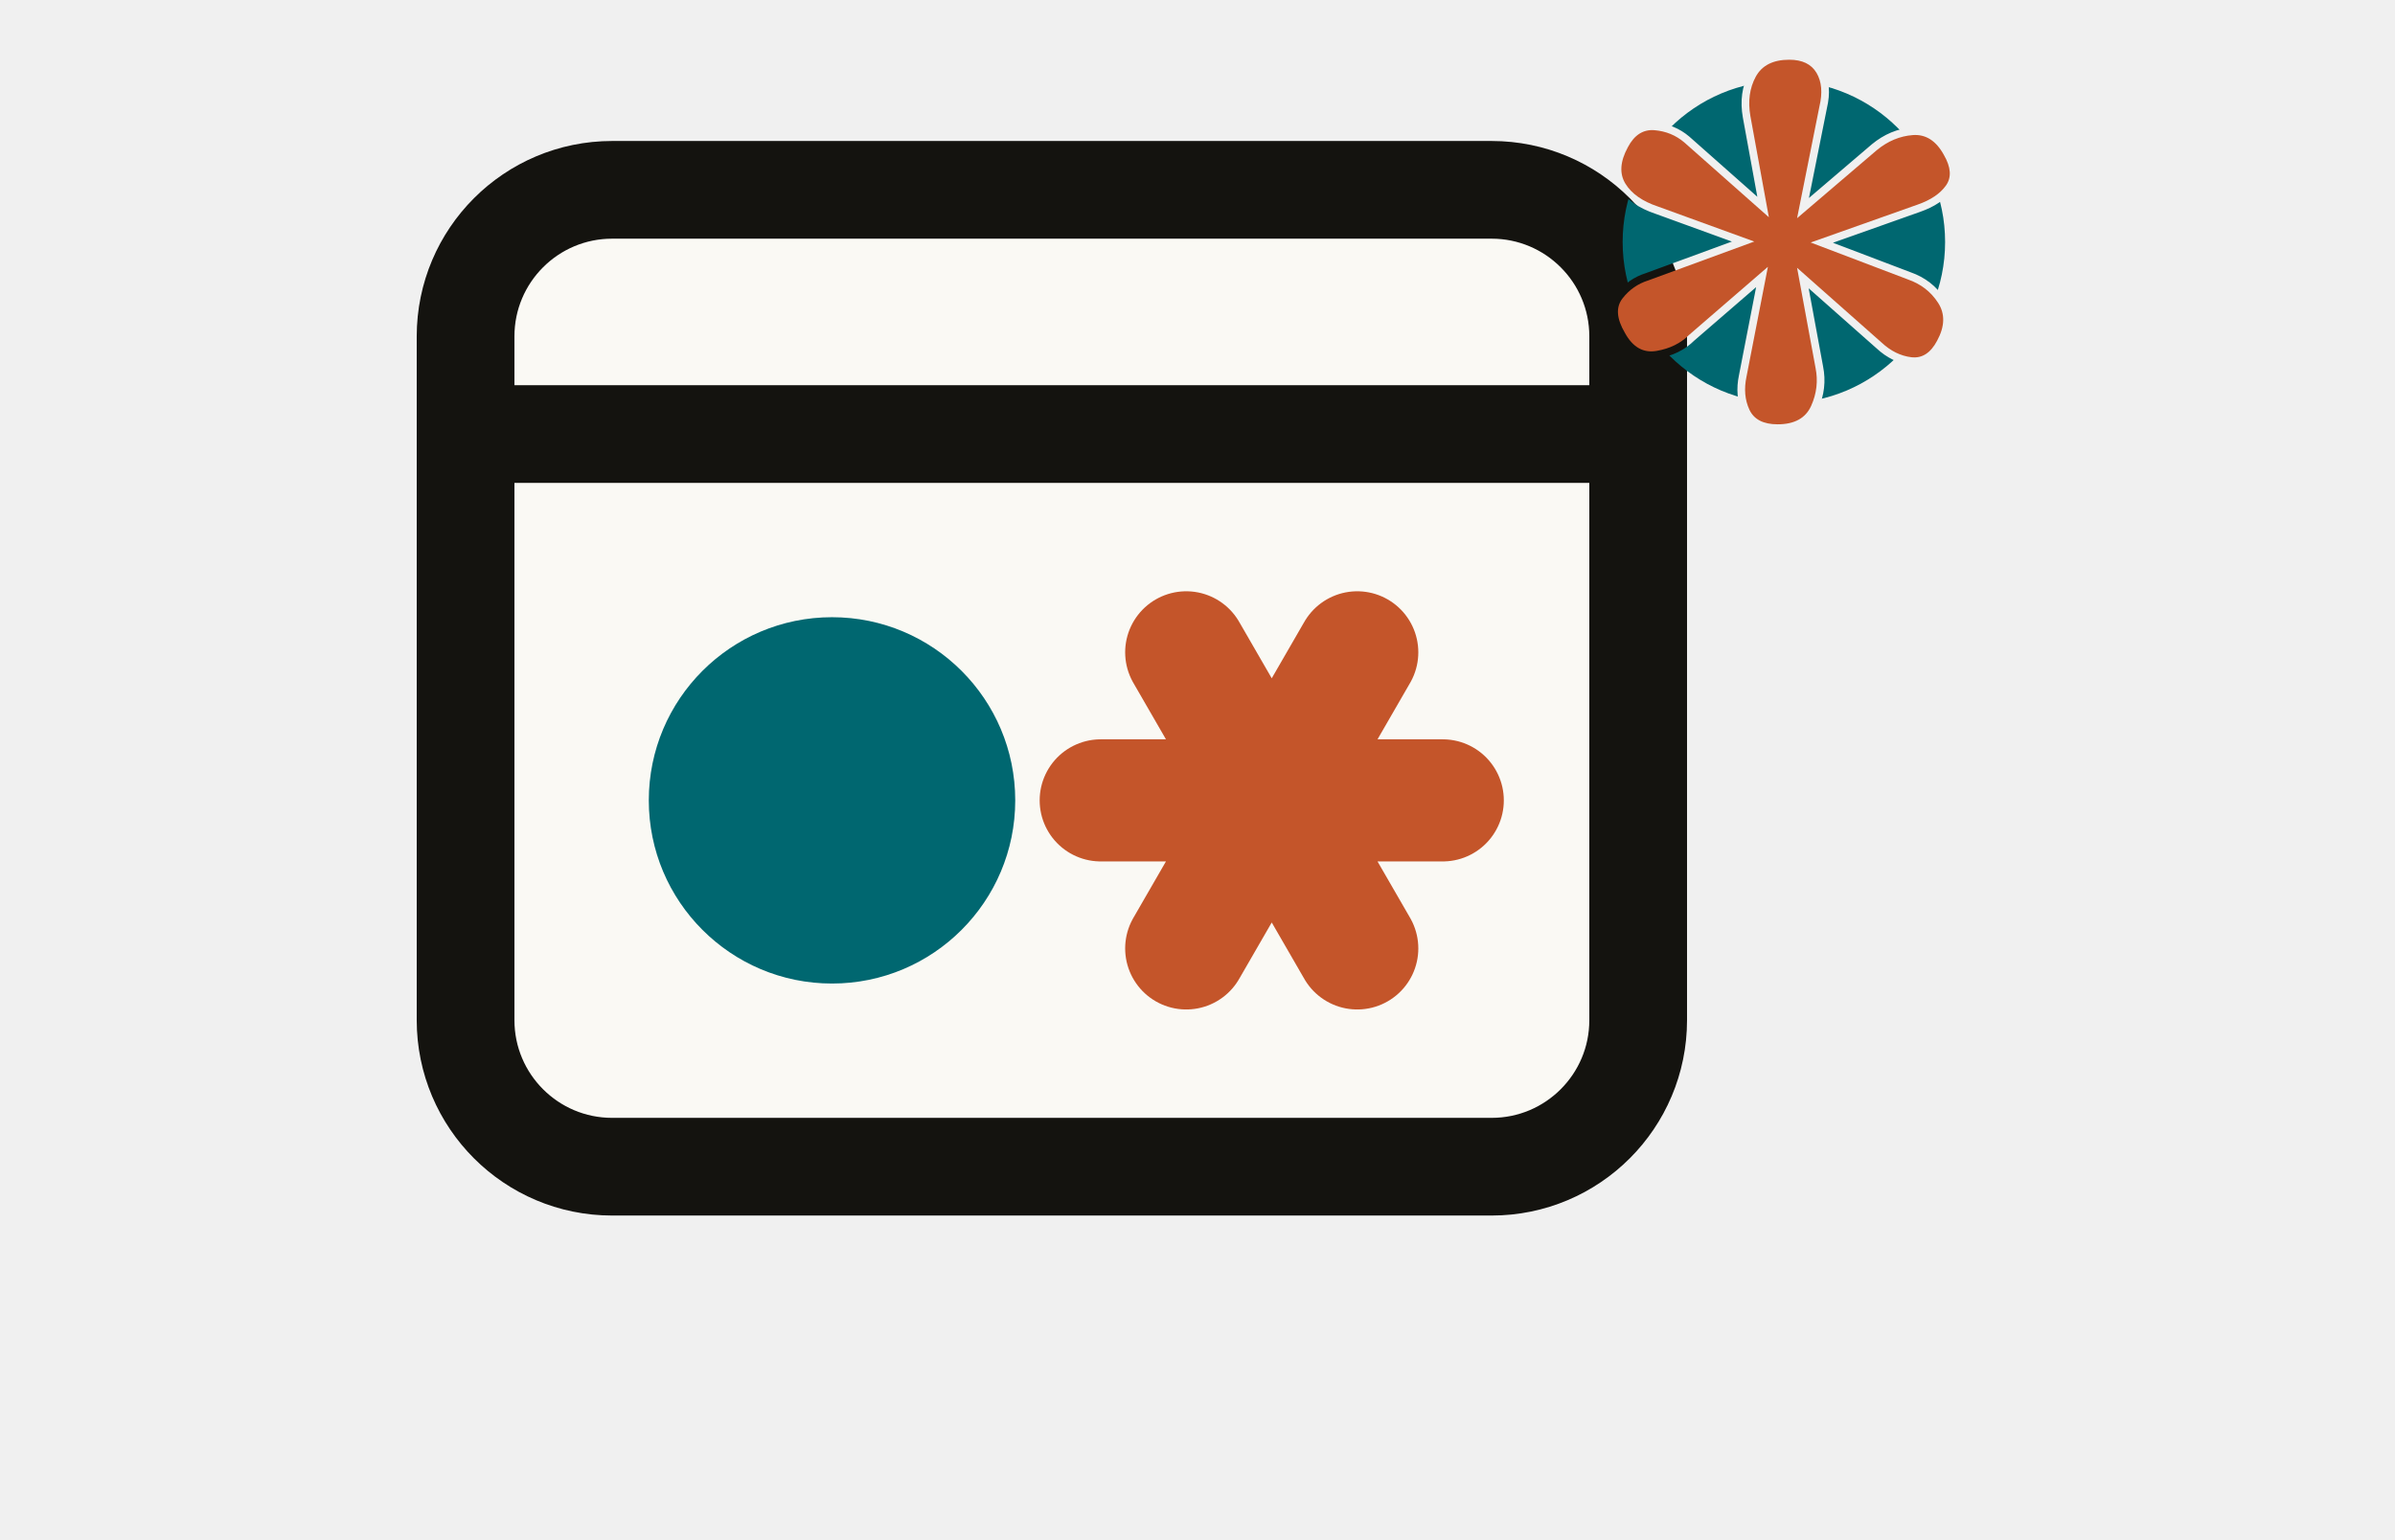
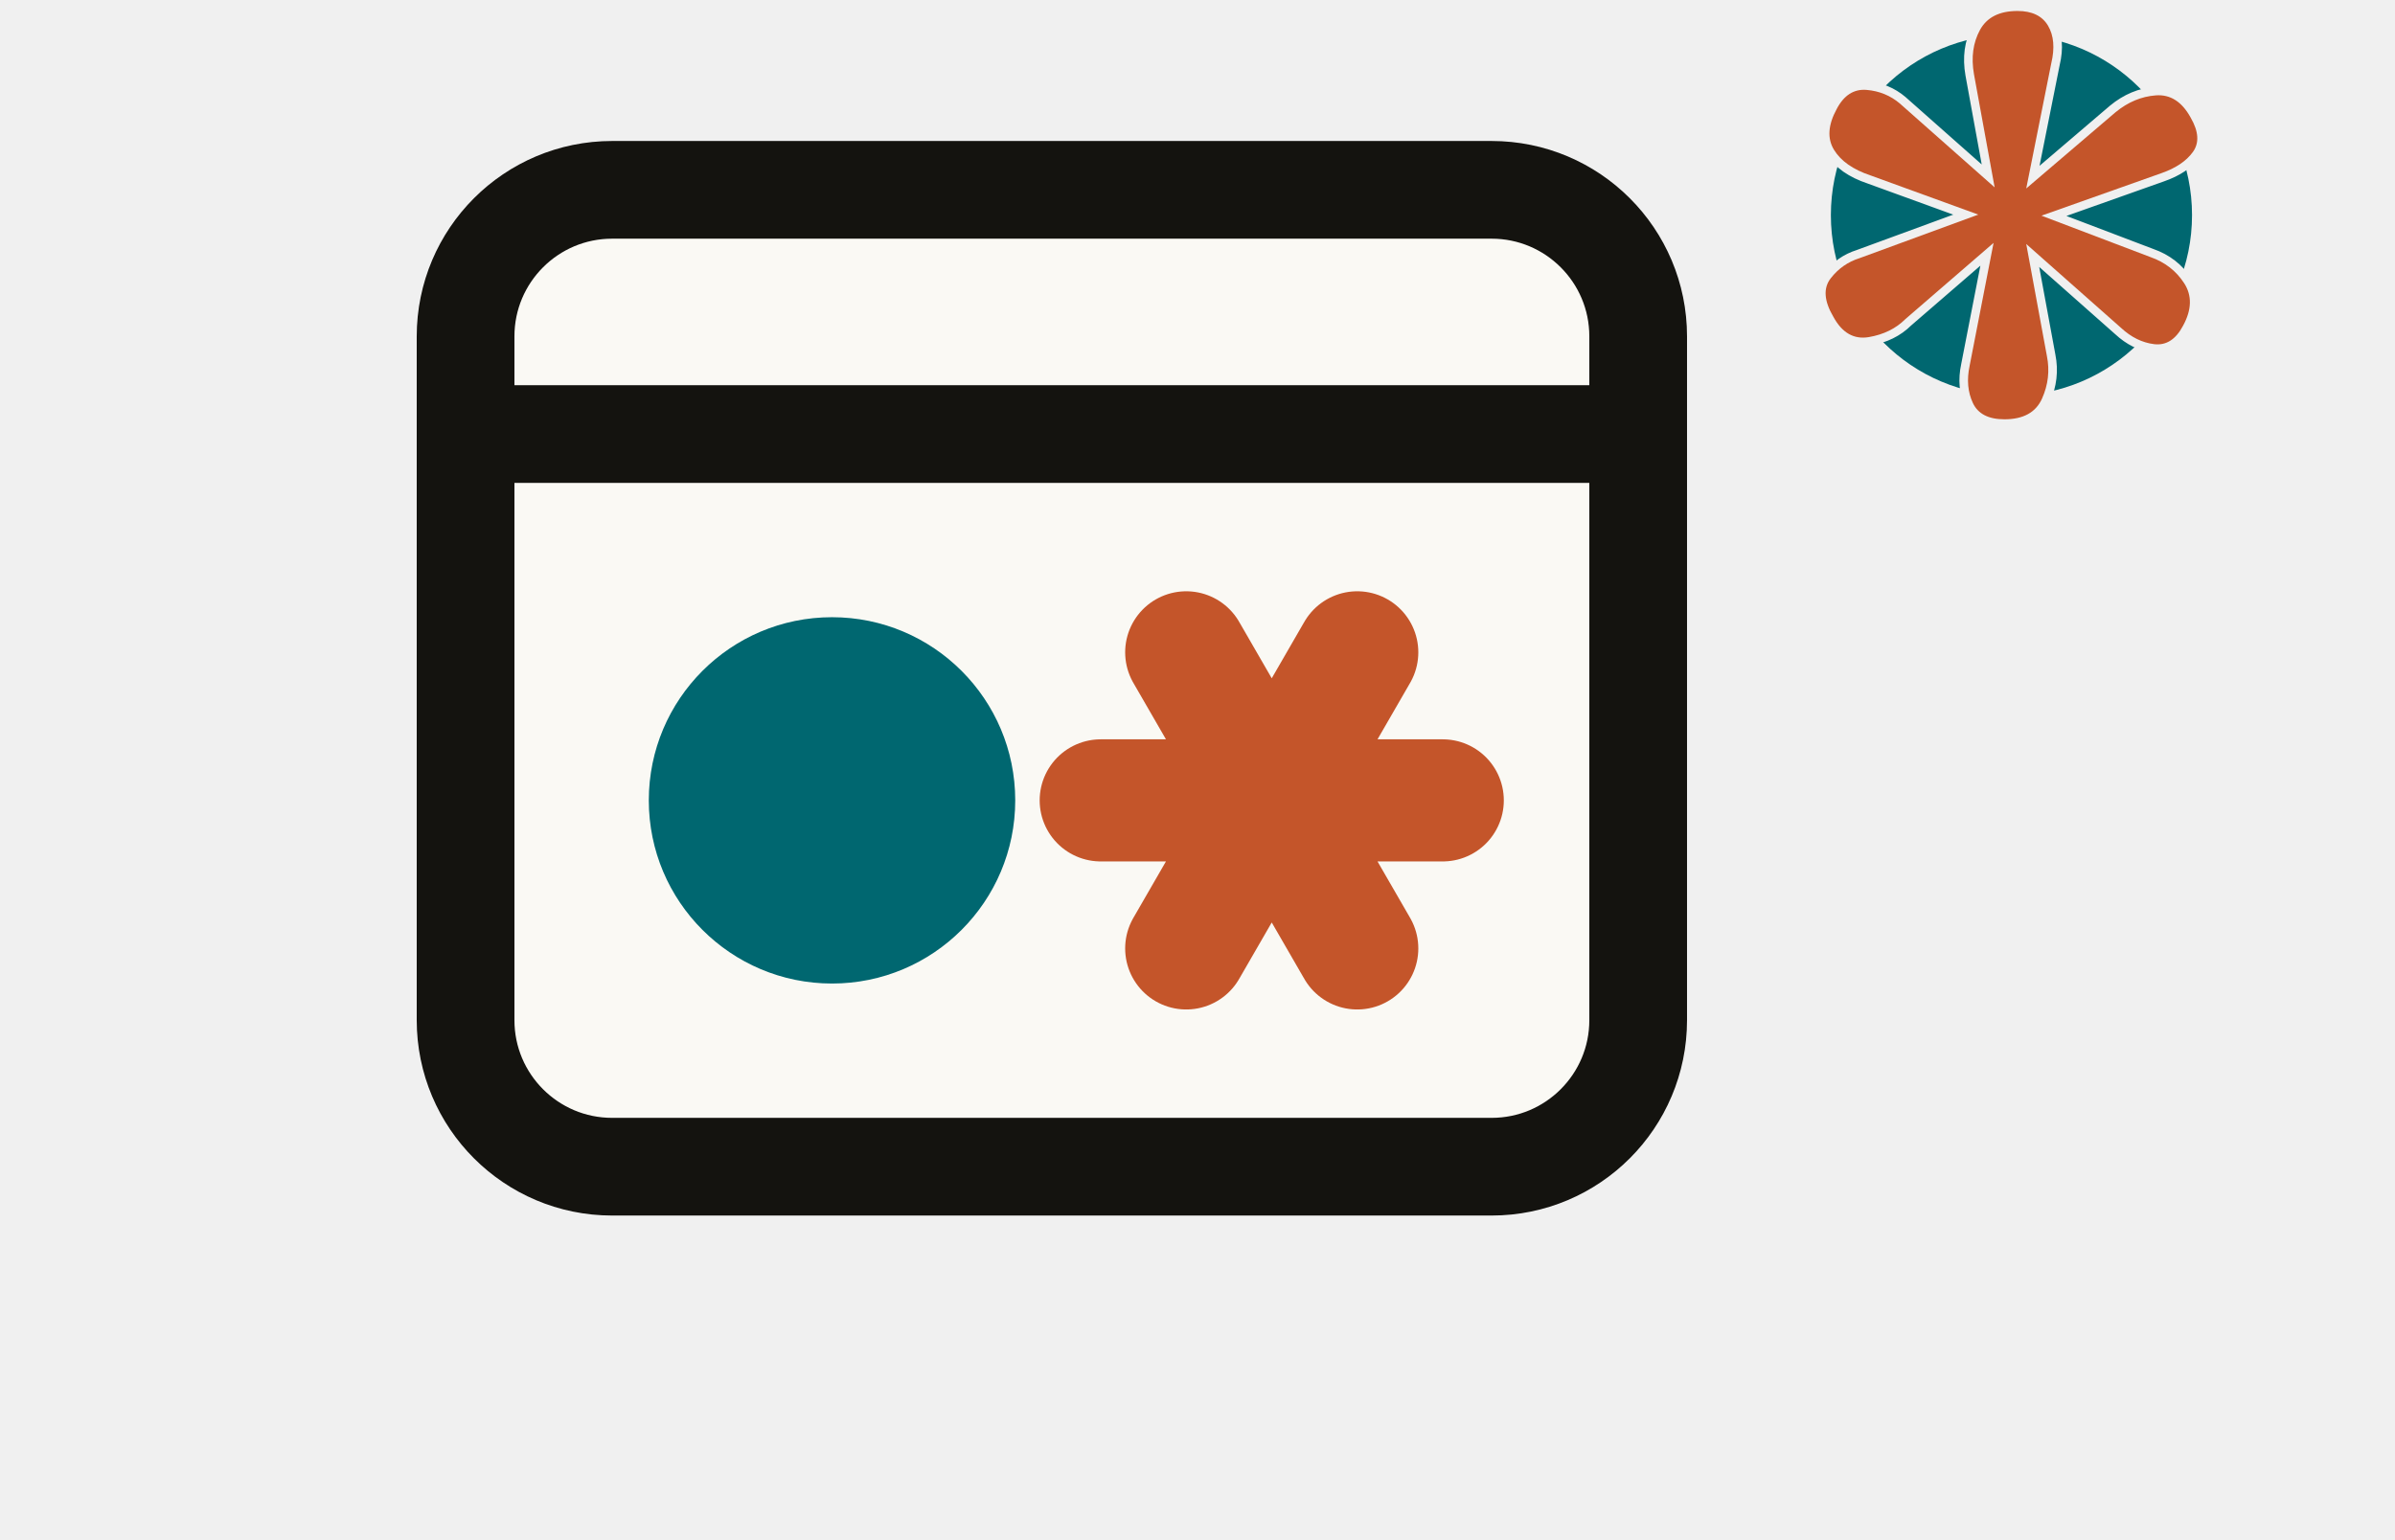
<svg xmlns="http://www.w3.org/2000/svg" width="112" height="72" viewBox="0 0 112 72" role="img" aria-label="Gaddi browser logo">
  <style>.gaddi-focus{animation:focus 7s ease-in-out infinite}.gaddi-mark{transform-origin:82px 74px;animation:mark 7s ease-in-out infinite}.castor{transform-origin:12px 12px;animation:castor 7s ease-in-out infinite}@keyframes focus{0%,12%,70%,100%{transform:translateX(0)}28%,40%{transform:translateX(4px)}}@keyframes mark{0%,30%,70%,100%{transform:rotate(0deg)}44%,54%{transform:rotate(60deg)}}@keyframes castor{0%,30%,70%,100%{transform:rotate(0deg)}44%,54%{transform:rotate(90deg)}}@media(prefers-reduced-motion:reduce){.gaddi-focus,.gaddi-mark,.castor{animation:none}}.dark{display:none}@media(prefers-color-scheme:dark){.light{display:none}.dark{display:inline}}</style>
  <g transform="translate(14 -2) scale(.85)">
    <g class="light">
-       <svg viewBox="0 0 100 88" width="100" height="88">
+       <svg viewBox="0 0 112 88" width="112" height="88">
        <g transform="translate(-1.608 -3.328) scale(.672)">
          <rect x="16" y="24" width="96" height="80" rx="12" fill="#FAF9F4" stroke="#14130F" stroke-width="8" />
          <path d="M16 44H112" stroke="#14130F" stroke-width="8" />
          <circle class="gaddi-focus" cx="46" cy="74" r="15" fill="#006770" />
          <g class="gaddi-mark" stroke="#C4552A" stroke-width="10" stroke-linecap="round">
            <path d="M68 74H96M75 61.876L89 86.124M75 86.124L89 61.876" />
          </g>
        </g>
-         <svg x="69" y="3" width="25.344" height="25.344" viewBox="0 0 24 24">
+         <svg x="80" y="0" width="28.385" height="28.385" viewBox="0 0 24 24">
          <g class="castor">
            <mask id="light-k" maskUnits="userSpaceOnUse" x="0" y="0" width="24" height="24">
              <rect width="24" height="24" fill="#fff" />
              <path d="M11.674 21.5Q10.56 21.5 10.205 20.74Q9.85 19.98 10.053 19.017L11.168 13.292L7.064 16.839Q6.405 17.497 5.366 17.675Q4.328 17.852 3.72 16.737Q3.061 15.623 3.593 14.939Q4.125 14.255 4.936 14.001L10.458 11.975L5.442 10.151Q4.226 9.745 3.745 8.96Q3.264 8.175 3.872 7.06Q4.378 6.097 5.265 6.173Q6.152 6.249 6.81 6.807L11.218 10.708L10.256 5.439Q10.053 4.273 10.534 3.387Q11.016 2.5 12.282 2.5Q13.296 2.5 13.701 3.184Q14.106 3.868 13.853 4.932L12.688 10.759L16.842 7.212Q17.704 6.503 18.717 6.427Q19.73 6.351 20.338 7.465Q20.896 8.428 20.44 9.061Q19.984 9.695 18.97 10.049L13.397 12.025L18.464 13.951Q19.477 14.305 20.034 15.167Q20.592 16.028 19.984 17.143Q19.477 18.105 18.641 18.004Q17.805 17.903 17.096 17.244L12.688 13.343L13.65 18.561Q13.853 19.575 13.422 20.537Q12.992 21.5 11.674 21.5Z" fill="#000" stroke="#000" stroke-width="0.8" stroke-linejoin="round" />
            </mask>
            <path d="M12 3.6C16.639 3.6 20.4 7.361 20.4 12C20.4 16.639 16.639 20.4 12 20.4C7.361 20.4 3.6 16.639 3.6 12C3.6 7.361 7.361 3.6 12 3.6Z" fill="#006770" mask="url(#light-k)" />
            <path d="M11.674 21.5Q10.56 21.5 10.205 20.74Q9.85 19.98 10.053 19.017L11.168 13.292L7.064 16.839Q6.405 17.497 5.366 17.675Q4.328 17.852 3.72 16.737Q3.061 15.623 3.593 14.939Q4.125 14.255 4.936 14.001L10.458 11.975L5.442 10.151Q4.226 9.745 3.745 8.96Q3.264 8.175 3.872 7.06Q4.378 6.097 5.265 6.173Q6.152 6.249 6.81 6.807L11.218 10.708L10.256 5.439Q10.053 4.273 10.534 3.387Q11.016 2.5 12.282 2.5Q13.296 2.5 13.701 3.184Q14.106 3.868 13.853 4.932L12.688 10.759L16.842 7.212Q17.704 6.503 18.717 6.427Q19.73 6.351 20.338 7.465Q20.896 8.428 20.44 9.061Q19.984 9.695 18.97 10.049L13.397 12.025L18.464 13.951Q19.477 14.305 20.034 15.167Q20.592 16.028 19.984 17.143Q19.477 18.105 18.641 18.004Q17.805 17.903 17.096 17.244L12.688 13.343L13.65 18.561Q13.853 19.575 13.422 20.537Q12.992 21.5 11.674 21.5Z" fill="#C4552A" />
          </g>
        </svg>
      </svg>
    </g>
    <g class="dark">
-       <svg viewBox="0 0 100 88" width="100" height="88">
+       <svg viewBox="0 0 112 88" width="112" height="88">
        <g transform="translate(-1.608 -3.328) scale(.672)">
          <rect x="16" y="24" width="96" height="80" rx="12" fill="#141311" stroke="#E9E6DF" stroke-width="8" />
          <path d="M16 44H112" stroke="#E9E6DF" stroke-width="8" />
-           <circle class="gaddi-focus" cx="46" cy="74" r="15" fill="#006770" />
+           <circle class="gaddi-focus" cx="46" cy="74" r="15" fill="#00858F" />
          <g class="gaddi-mark" stroke="#C4552A" stroke-width="10" stroke-linecap="round">
            <path d="M68 74H96M75 61.876L89 86.124M75 86.124L89 61.876" />
          </g>
        </g>
-         <svg x="69" y="3" width="25.344" height="25.344" viewBox="0 0 24 24">
+         <svg x="80" y="0" width="28.385" height="28.385" viewBox="0 0 24 24">
          <g class="castor">
            <mask id="dark-k" maskUnits="userSpaceOnUse" x="0" y="0" width="24" height="24">
              <rect width="24" height="24" fill="#fff" />
              <path d="M11.674 21.5Q10.56 21.5 10.205 20.74Q9.85 19.98 10.053 19.017L11.168 13.292L7.064 16.839Q6.405 17.497 5.366 17.675Q4.328 17.852 3.72 16.737Q3.061 15.623 3.593 14.939Q4.125 14.255 4.936 14.001L10.458 11.975L5.442 10.151Q4.226 9.745 3.745 8.96Q3.264 8.175 3.872 7.06Q4.378 6.097 5.265 6.173Q6.152 6.249 6.81 6.807L11.218 10.708L10.256 5.439Q10.053 4.273 10.534 3.387Q11.016 2.5 12.282 2.5Q13.296 2.5 13.701 3.184Q14.106 3.868 13.853 4.932L12.688 10.759L16.842 7.212Q17.704 6.503 18.717 6.427Q19.73 6.351 20.338 7.465Q20.896 8.428 20.44 9.061Q19.984 9.695 18.97 10.049L13.397 12.025L18.464 13.951Q19.477 14.305 20.034 15.167Q20.592 16.028 19.984 17.143Q19.477 18.105 18.641 18.004Q17.805 17.903 17.096 17.244L12.688 13.343L13.65 18.561Q13.853 19.575 13.422 20.537Q12.992 21.5 11.674 21.5Z" fill="#000" stroke="#000" stroke-width="0.8" stroke-linejoin="round" />
            </mask>
            <path d="M12 3.6C16.639 3.6 20.4 7.361 20.4 12C20.4 16.639 16.639 20.4 12 20.4C7.361 20.4 3.6 16.639 3.6 12C3.6 7.361 7.361 3.6 12 3.6Z" fill="#006770" mask="url(#dark-k)" />
            <path d="M11.674 21.5Q10.56 21.5 10.205 20.74Q9.85 19.98 10.053 19.017L11.168 13.292L7.064 16.839Q6.405 17.497 5.366 17.675Q4.328 17.852 3.72 16.737Q3.061 15.623 3.593 14.939Q4.125 14.255 4.936 14.001L10.458 11.975L5.442 10.151Q4.226 9.745 3.745 8.96Q3.264 8.175 3.872 7.06Q4.378 6.097 5.265 6.173Q6.152 6.249 6.81 6.807L11.218 10.708L10.256 5.439Q10.053 4.273 10.534 3.387Q11.016 2.5 12.282 2.5Q13.296 2.5 13.701 3.184Q14.106 3.868 13.853 4.932L12.688 10.759L16.842 7.212Q17.704 6.503 18.717 6.427Q19.73 6.351 20.338 7.465Q20.896 8.428 20.44 9.061Q19.984 9.695 18.97 10.049L13.397 12.025L18.464 13.951Q19.477 14.305 20.034 15.167Q20.592 16.028 19.984 17.143Q19.477 18.105 18.641 18.004Q17.805 17.903 17.096 17.244L12.688 13.343L13.65 18.561Q13.853 19.575 13.422 20.537Q12.992 21.5 11.674 21.5Z" fill="#C4552A" />
          </g>
        </svg>
      </svg>
    </g>
  </g>
</svg>
